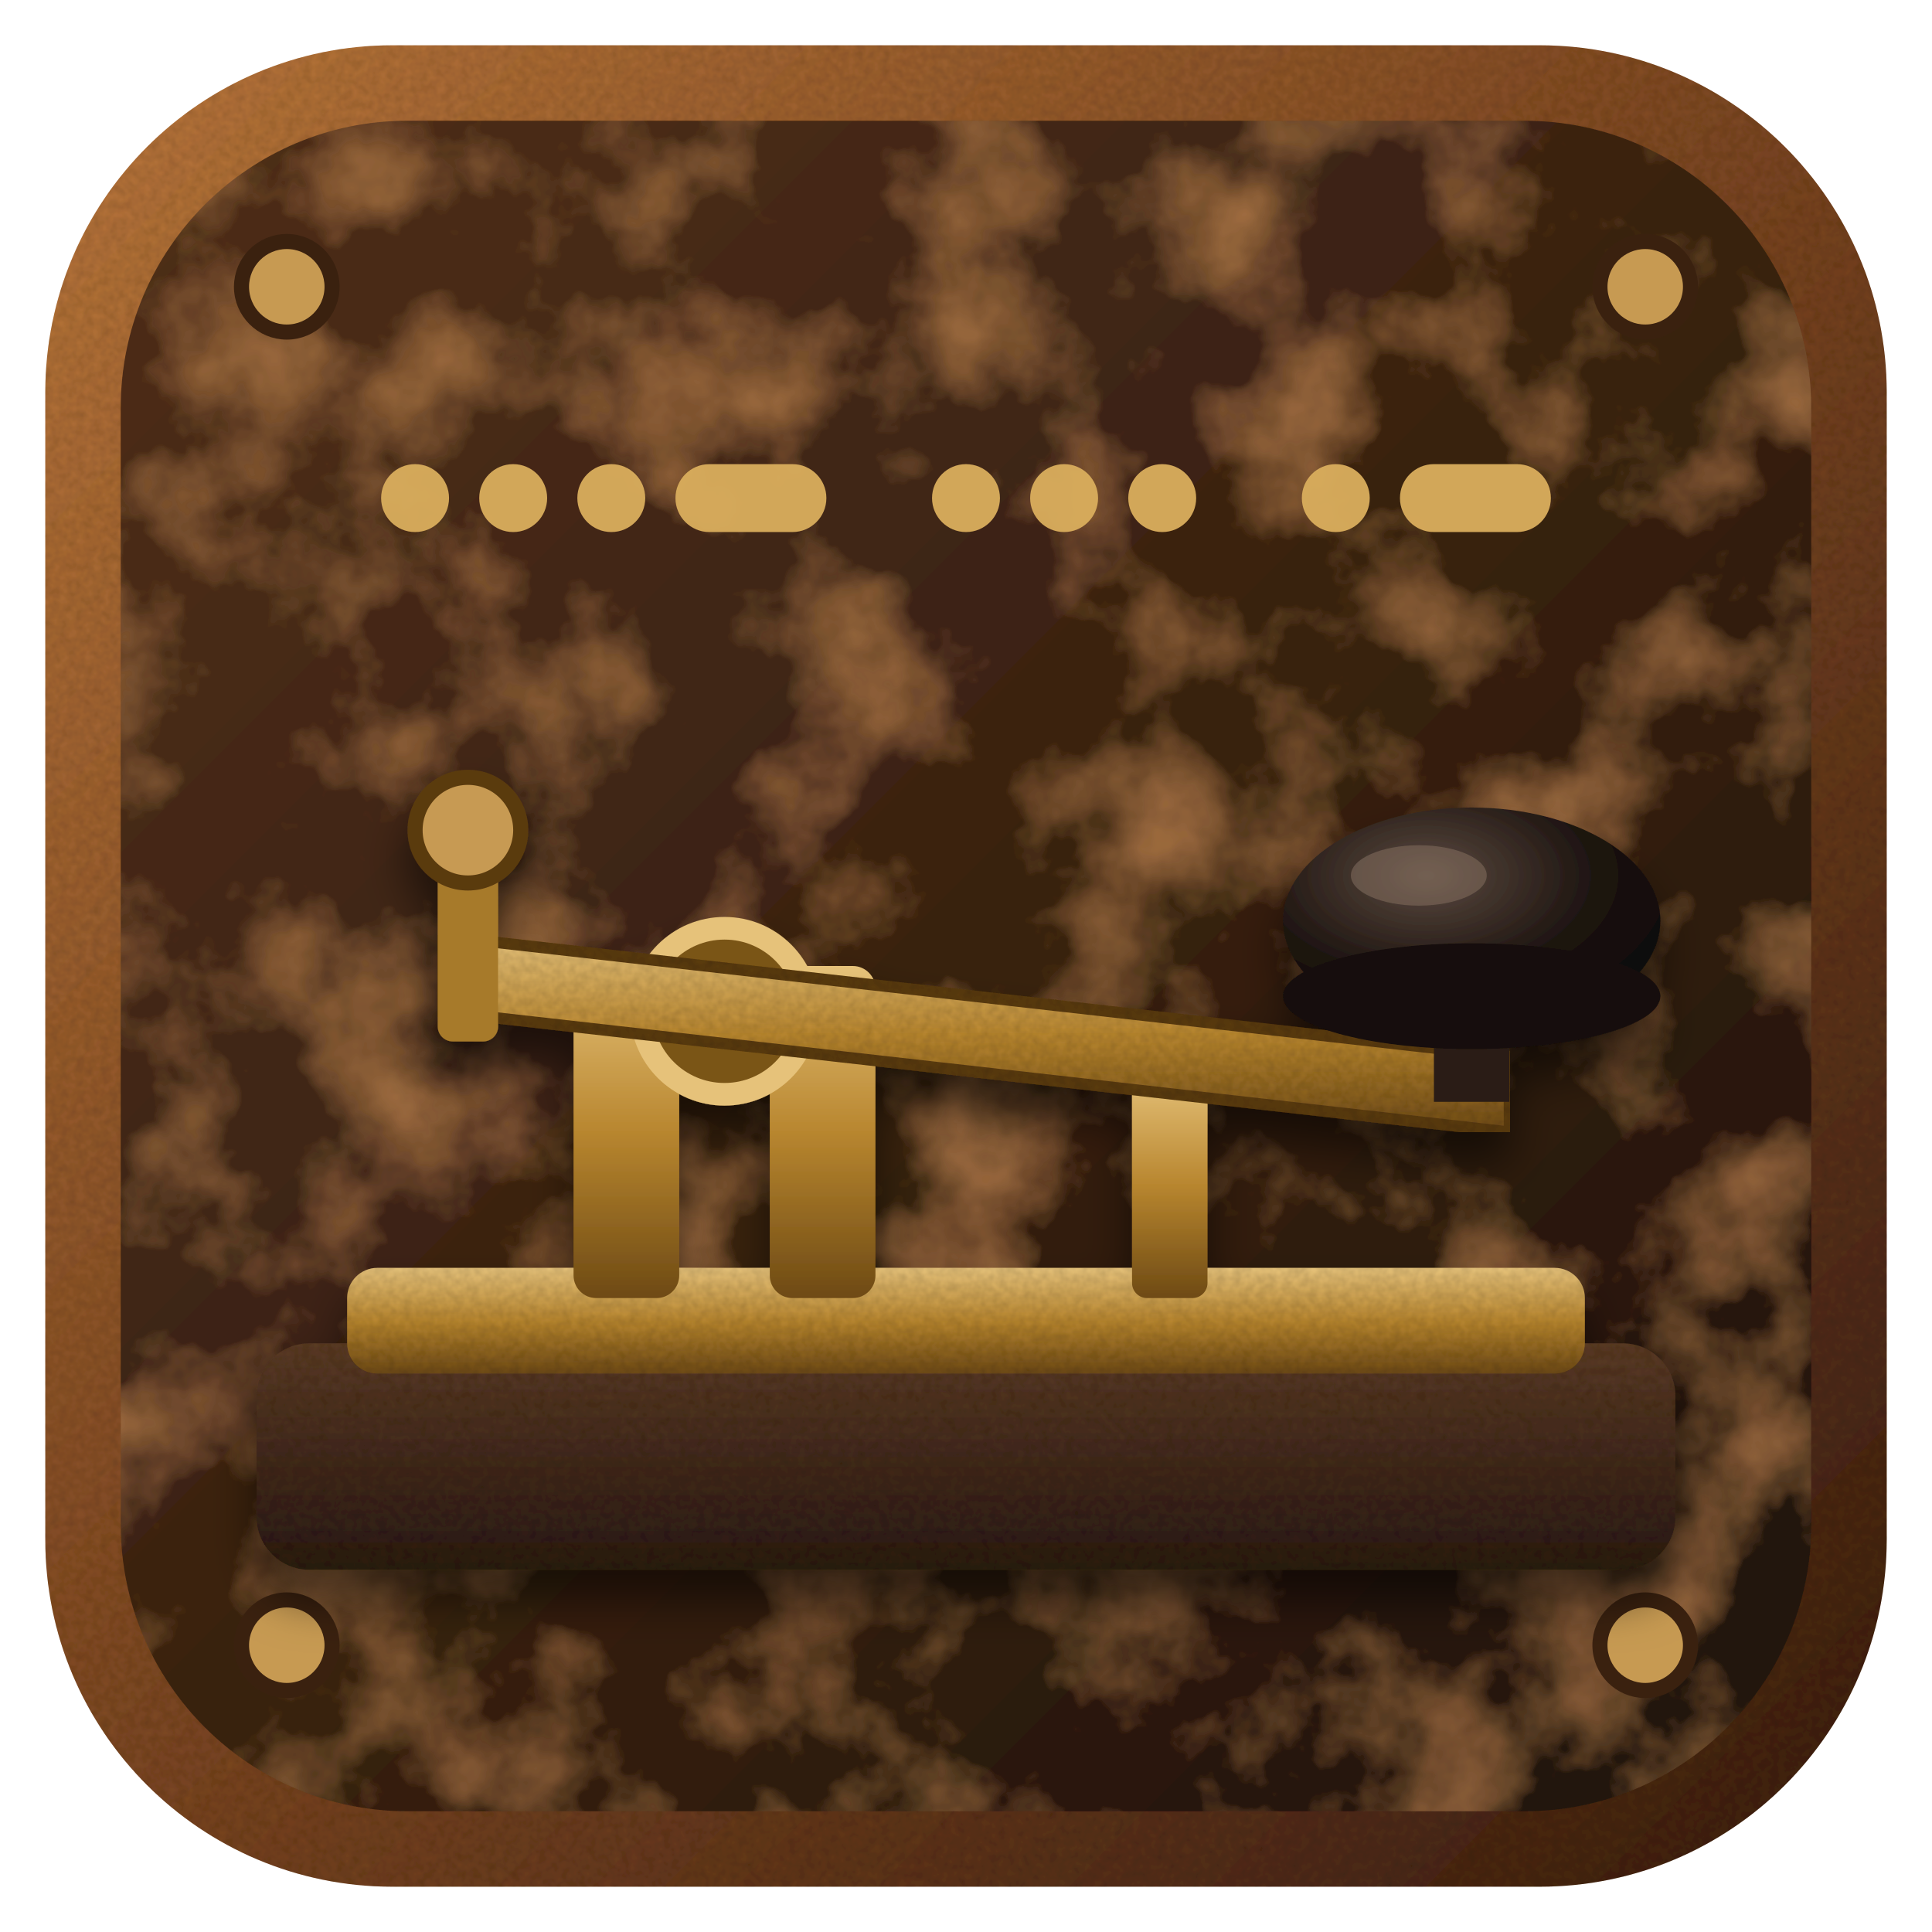
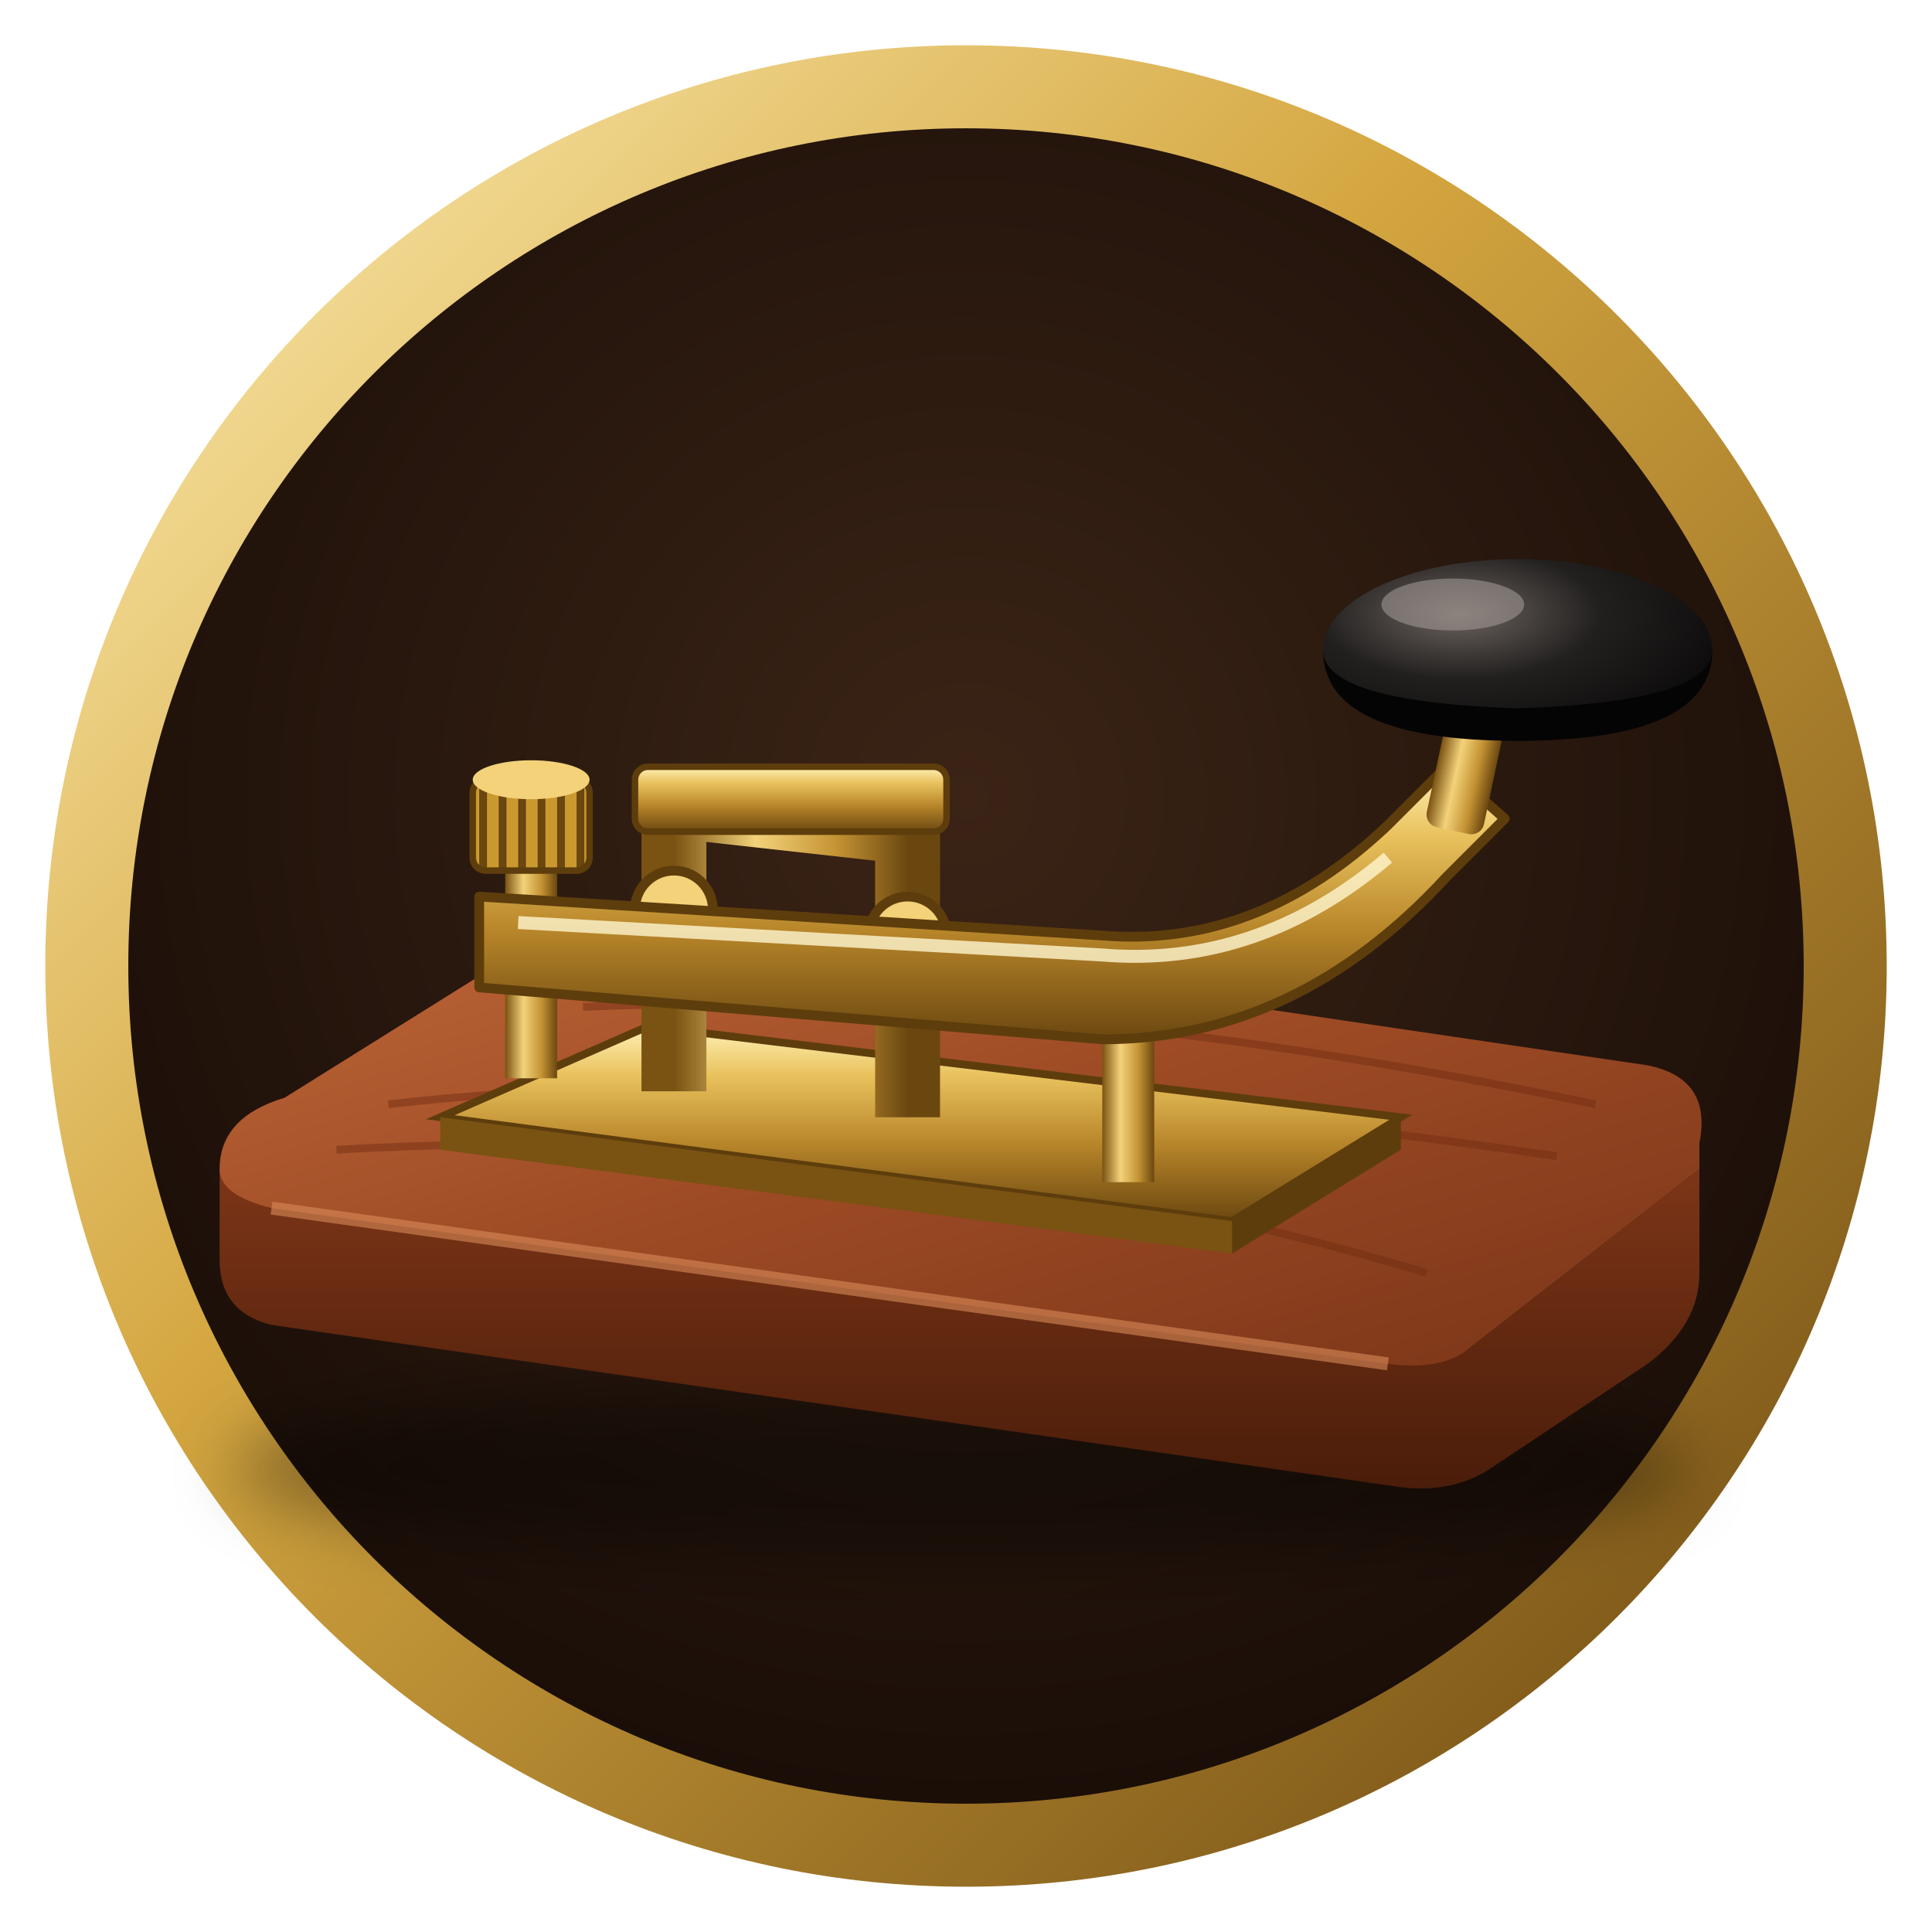
<svg xmlns="http://www.w3.org/2000/svg" viewBox="0 0 256 256" width="256" height="256">
  <defs>
-     <linearGradient id="iron" x1="0" y1="0" x2="1" y2="1">
-       <stop offset="0" stop-color="#4f2e1a" />
-       <stop offset="0.55" stop-color="#36200f" />
-       <stop offset="1" stop-color="#1e1108" />
+     <linearGradient id="brass" x1="0" y1="0" x2="0" y2="1">
+       <stop offset="0" stop-color="#fff1b8" />
+       <stop offset="0.25" stop-color="#e9c25d" />
+       <stop offset="0.6" stop-color="#b8862a" />
+       <stop offset="1" stop-color="#6b4710" />
    </linearGradient>
-     <linearGradient id="brass" x1="0" y1="0" x2="0" y2="1">
-       <stop offset="0" stop-color="#e6c27a" />
-       <stop offset="0.5" stop-color="#b8862f" />
-       <stop offset="1" stop-color="#6e4a14" />
+     <linearGradient id="brassSide" x1="0" y1="0" x2="1" y2="0">
+       <stop offset="0" stop-color="#7a5212" />
+       <stop offset="0.35" stop-color="#f3d27a" />
+       <stop offset="0.7" stop-color="#c39233" />
+       <stop offset="1" stop-color="#6b4710" />
    </linearGradient>
-     <linearGradient id="rim" x1="0" y1="0" x2="1" y2="1">
-       <stop offset="0" stop-color="#b9763a" />
-       <stop offset="0.5" stop-color="#7a4520" />
-       <stop offset="1" stop-color="#3c1f0d" />
+     <linearGradient id="woodTop" x1="0" y1="0" x2="1" y2="1">
+       <stop offset="0" stop-color="#c0673a" />
+       <stop offset="0.5" stop-color="#9c4a24" />
+       <stop offset="1" stop-color="#7a3518" />
    </linearGradient>
-     <linearGradient id="wood" x1="0" y1="0" x2="0" y2="1">
-       <stop offset="0" stop-color="#5a3a24" />
-       <stop offset="1" stop-color="#2b1a0f" />
+     <linearGradient id="woodFront" x1="0" y1="0" x2="0" y2="1">
+       <stop offset="0" stop-color="#7d3517" />
+       <stop offset="1" stop-color="#4a1d0a" />
    </linearGradient>
-     <radialGradient id="knob" cx="0.38" cy="0.3" r="0.75">
-       <stop offset="0" stop-color="#5b4a40" />
-       <stop offset="0.6" stop-color="#1d1410" />
-       <stop offset="1" stop-color="#0b0705" />
+     <radialGradient id="ebony" cx="0.35" cy="0.3" r="0.8">
+       <stop offset="0" stop-color="#6d6460" />
+       <stop offset="0.45" stop-color="#22201f" />
+       <stop offset="1" stop-color="#080707" />
    </radialGradient>
-     <filter id="rust" x="0" y="0" width="100%" height="100%">
-       <feTurbulence type="fractalNoise" baseFrequency="0.05" numOctaves="5" seed="11" result="n" />
-       <feColorMatrix in="n" type="matrix" values="0 0 0 0 0.55  0 0 0 0 0.24  0 0 0 0 0.08  0 0 0 1.3 -0.6" result="spots" />
-       <feComposite in="spots" in2="SourceGraphic" operator="in" result="clipped" />
-       <feMerge>
-         <feMergeNode in="SourceGraphic" />
-         <feMergeNode in="clipped" />
-       </feMerge>
+     <pattern id="knurl" width="3" height="6" patternUnits="userSpaceOnUse">
+       <rect width="3" height="6" fill="#c9982f" />
+       <rect width="1.2" height="6" fill="#6b4710" />
+     </pattern>
+     <filter id="shadow" x="-10%" y="-10%" width="120%" height="140%">
+       <feGaussianBlur stdDeviation="5" />
    </filter>
-     <filter id="grain" x="0" y="0" width="100%" height="100%">
-       <feTurbulence type="fractalNoise" baseFrequency="0.9" numOctaves="2" seed="3" result="g" />
-       <feColorMatrix in="g" type="matrix" values="0 0 0 0 0  0 0 0 0 0  0 0 0 0 0  0 0 0 0.35 -0.05" result="dark" />
-       <feComposite in="dark" in2="SourceGraphic" operator="in" result="d" />
-       <feMerge>
-         <feMergeNode in="SourceGraphic" />
-         <feMergeNode in="d" />
-       </feMerge>
-     </filter>
-     <filter id="shadow" x="-20%" y="-20%" width="140%" height="160%">
-       <feDropShadow dx="0" dy="4" stdDeviation="3" flood-color="#000" flood-opacity="0.55" />
-     </filter>
+     <radialGradient id="badge" cx="0.5" cy="0.4" r="0.65">
+       <stop offset="0" stop-color="#3b2416" />
+       <stop offset="1" stop-color="#170c06" />
+     </radialGradient>
+     <linearGradient id="rimB" x1="0" y1="0" x2="1" y2="1">
+       <stop offset="0" stop-color="#fff1b8" />
+       <stop offset="0.4" stop-color="#d4a640" />
+       <stop offset="1" stop-color="#6b4710" />
+     </linearGradient>
  </defs>
-   <rect x="6" y="6" width="244" height="244" rx="46" fill="url(#rim)" filter="url(#grain)" />
-   <rect x="16" y="16" width="224" height="224" rx="38" fill="url(#iron)" filter="url(#rust)" />
-   <g fill="#c79a52" stroke="#3a210f" stroke-width="2">
-     <circle cx="38" cy="38" r="6" />
-     <circle cx="218" cy="38" r="6" />
-     <circle cx="38" cy="218" r="6" />
-     <circle cx="218" cy="218" r="6" />
-   </g>
-   <g fill="#d9ad5c" opacity="0.95">
-     <circle cx="55.0" cy="66" r="4.5" />
-     <circle cx="68.0" cy="66" r="4.5" />
-     <circle cx="81.0" cy="66" r="4.5" />
-     <rect x="89.5" y="61.5" width="20" height="9" rx="4.5" />
-     <circle cx="128.0" cy="66" r="4.5" />
-     <circle cx="141.0" cy="66" r="4.5" />
-     <circle cx="154.0" cy="66" r="4.5" />
-     <circle cx="177.0" cy="66" r="4.5" />
-     <rect x="185.5" y="61.5" width="20" height="9" rx="4.5" />
-   </g>
-   <g filter="url(#shadow)">
-     <rect x="34" y="178" width="188" height="30" rx="7" fill="url(#wood)" filter="url(#grain)" />
-     <rect x="46" y="168" width="164" height="14" rx="4" fill="url(#brass)" filter="url(#grain)" />
-     <rect x="76" y="128" width="14" height="44" rx="3" fill="url(#brass)" />
-     <rect x="102" y="128" width="14" height="44" rx="3" fill="url(#brass)" />
-     <circle cx="96" cy="134" r="11" fill="#7a5418" stroke="#e6c27a" stroke-width="3" />
-     <rect x="150" y="142" width="10" height="30" rx="2" fill="url(#brass)" />
-     <path d="M58 124 L200 140 L200 150 L58 134 Z" fill="url(#brass)" stroke="#5a3a10" stroke-width="1.5" filter="url(#grain)" />
-     <rect x="58" y="112" width="8" height="26" rx="2" fill="#a77a2c" />
-     <circle cx="62" cy="110" r="7" fill="#c79a52" stroke="#5a3a10" stroke-width="2" />
-     <rect x="190" y="132" width="10" height="14" fill="#2a1d14" />
-     <ellipse cx="195" cy="122" rx="25" ry="15" fill="url(#knob)" />
-     <ellipse cx="195" cy="132" rx="25" ry="7" fill="#120b07" />
-     <ellipse cx="188" cy="116" rx="9" ry="4" fill="#8a7464" opacity="0.5" />
+   <circle cx="128" cy="128" r="122" fill="url(#rimB)" />
+   <circle cx="128" cy="128" r="111" fill="url(#badge)" />
+   <g transform="translate(128 136) scale(0.86) translate(-129 -146)">
+     <ellipse cx="128" cy="214" rx="112" ry="14" fill="#000" opacity="0.35" filter="url(#shadow)" />
+     <path d="M14 168 L206 196 L242 168 L242 184 Q242 192 234 198 L210 214 Q204 218 196 217 L22 192 Q14 190 14 182 Z" fill="url(#woodFront)" />
+     <path d="M14 168 Q14 160 24 157 L64 132 Q70 128 78 129 L234 152 Q244 154 242 164 L242 168 L206 196 Q202 199 194 198 L22 174 Q14 172 14 168 Z" fill="url(#woodTop)" />
+     <g stroke="#6e2b10" stroke-width="1.2" fill="none" opacity="0.45">
+       <path d="M40 158 Q110 150 220 166" />
+       <path d="M32 165 Q120 160 200 184" />
+       <path d="M70 143 Q140 140 226 158" />
+     </g>
+     <path d="M22 174 L194 198" stroke="#d98a58" stroke-width="2" opacity="0.6" />
+     <path d="M48 160 L170 176 L196 160 L80 146 Z" fill="url(#brass)" stroke="#5e3d0c" stroke-width="1.2" />
+     <path d="M48 160 L170 176 L170 181 L48 165 Z" fill="#7a5212" />
+     <path d="M170 176 L196 160 L196 165 L170 181 Z" fill="#5e3d0c" />
+     <rect x="58" y="120" width="8" height="34" fill="url(#brassSide)" />
+     <rect x="53" y="108" width="18" height="14" rx="2" fill="url(#knurl)" stroke="#5e3d0c" stroke-width="1" />
+     <ellipse cx="62" cy="108" rx="9" ry="3" fill="#f3d27a" />
+     <path d="M84 156 L84 112 L120 116 L120 160" fill="none" stroke="url(#brassSide)" stroke-width="10" stroke-linejoin="round" />
+     <rect x="78" y="106" width="48" height="10" rx="2" fill="url(#brass)" stroke="#5e3d0c" stroke-width="1" />
+     <circle cx="84" cy="128" r="6" fill="#f3d27a" stroke="#5e3d0c" stroke-width="1.5" />
+     <circle cx="120" cy="132" r="6" fill="#f3d27a" stroke="#5e3d0c" stroke-width="1.5" />
+     <rect x="150" y="140" width="8" height="30" fill="url(#brassSide)" />
+     <rect x="145" y="132" width="18" height="10" rx="2" fill="url(#knurl)" stroke="#5e3d0c" stroke-width="1" />
+     <path d="M54 126 L150 132 Q174 134 194 115 L203 106 L212 114 L203 123 Q180 148 150 148 L54 140 Z" fill="url(#brass)" stroke="#5e3d0c" stroke-width="1.5" stroke-linejoin="round" />
+     <path d="M60 130 L150 135 Q174 137 194 120" fill="none" stroke="#fff6cf" stroke-width="2" opacity="0.8" />
+     <rect x="202" y="90" width="9" height="26" rx="2" fill="url(#brassSide)" transform="rotate(12 206 104)" />
+     <ellipse cx="214" cy="88" rx="30" ry="14" fill="url(#ebony)" />
+     <path d="M184 88 Q184 102 214 102 Q244 102 244 88 Q244 96 214 97 Q184 96 184 88 Z" fill="#050404" />
+     <ellipse cx="204" cy="81" rx="11" ry="4" fill="#a59c97" opacity="0.55" />
  </g>
</svg>
